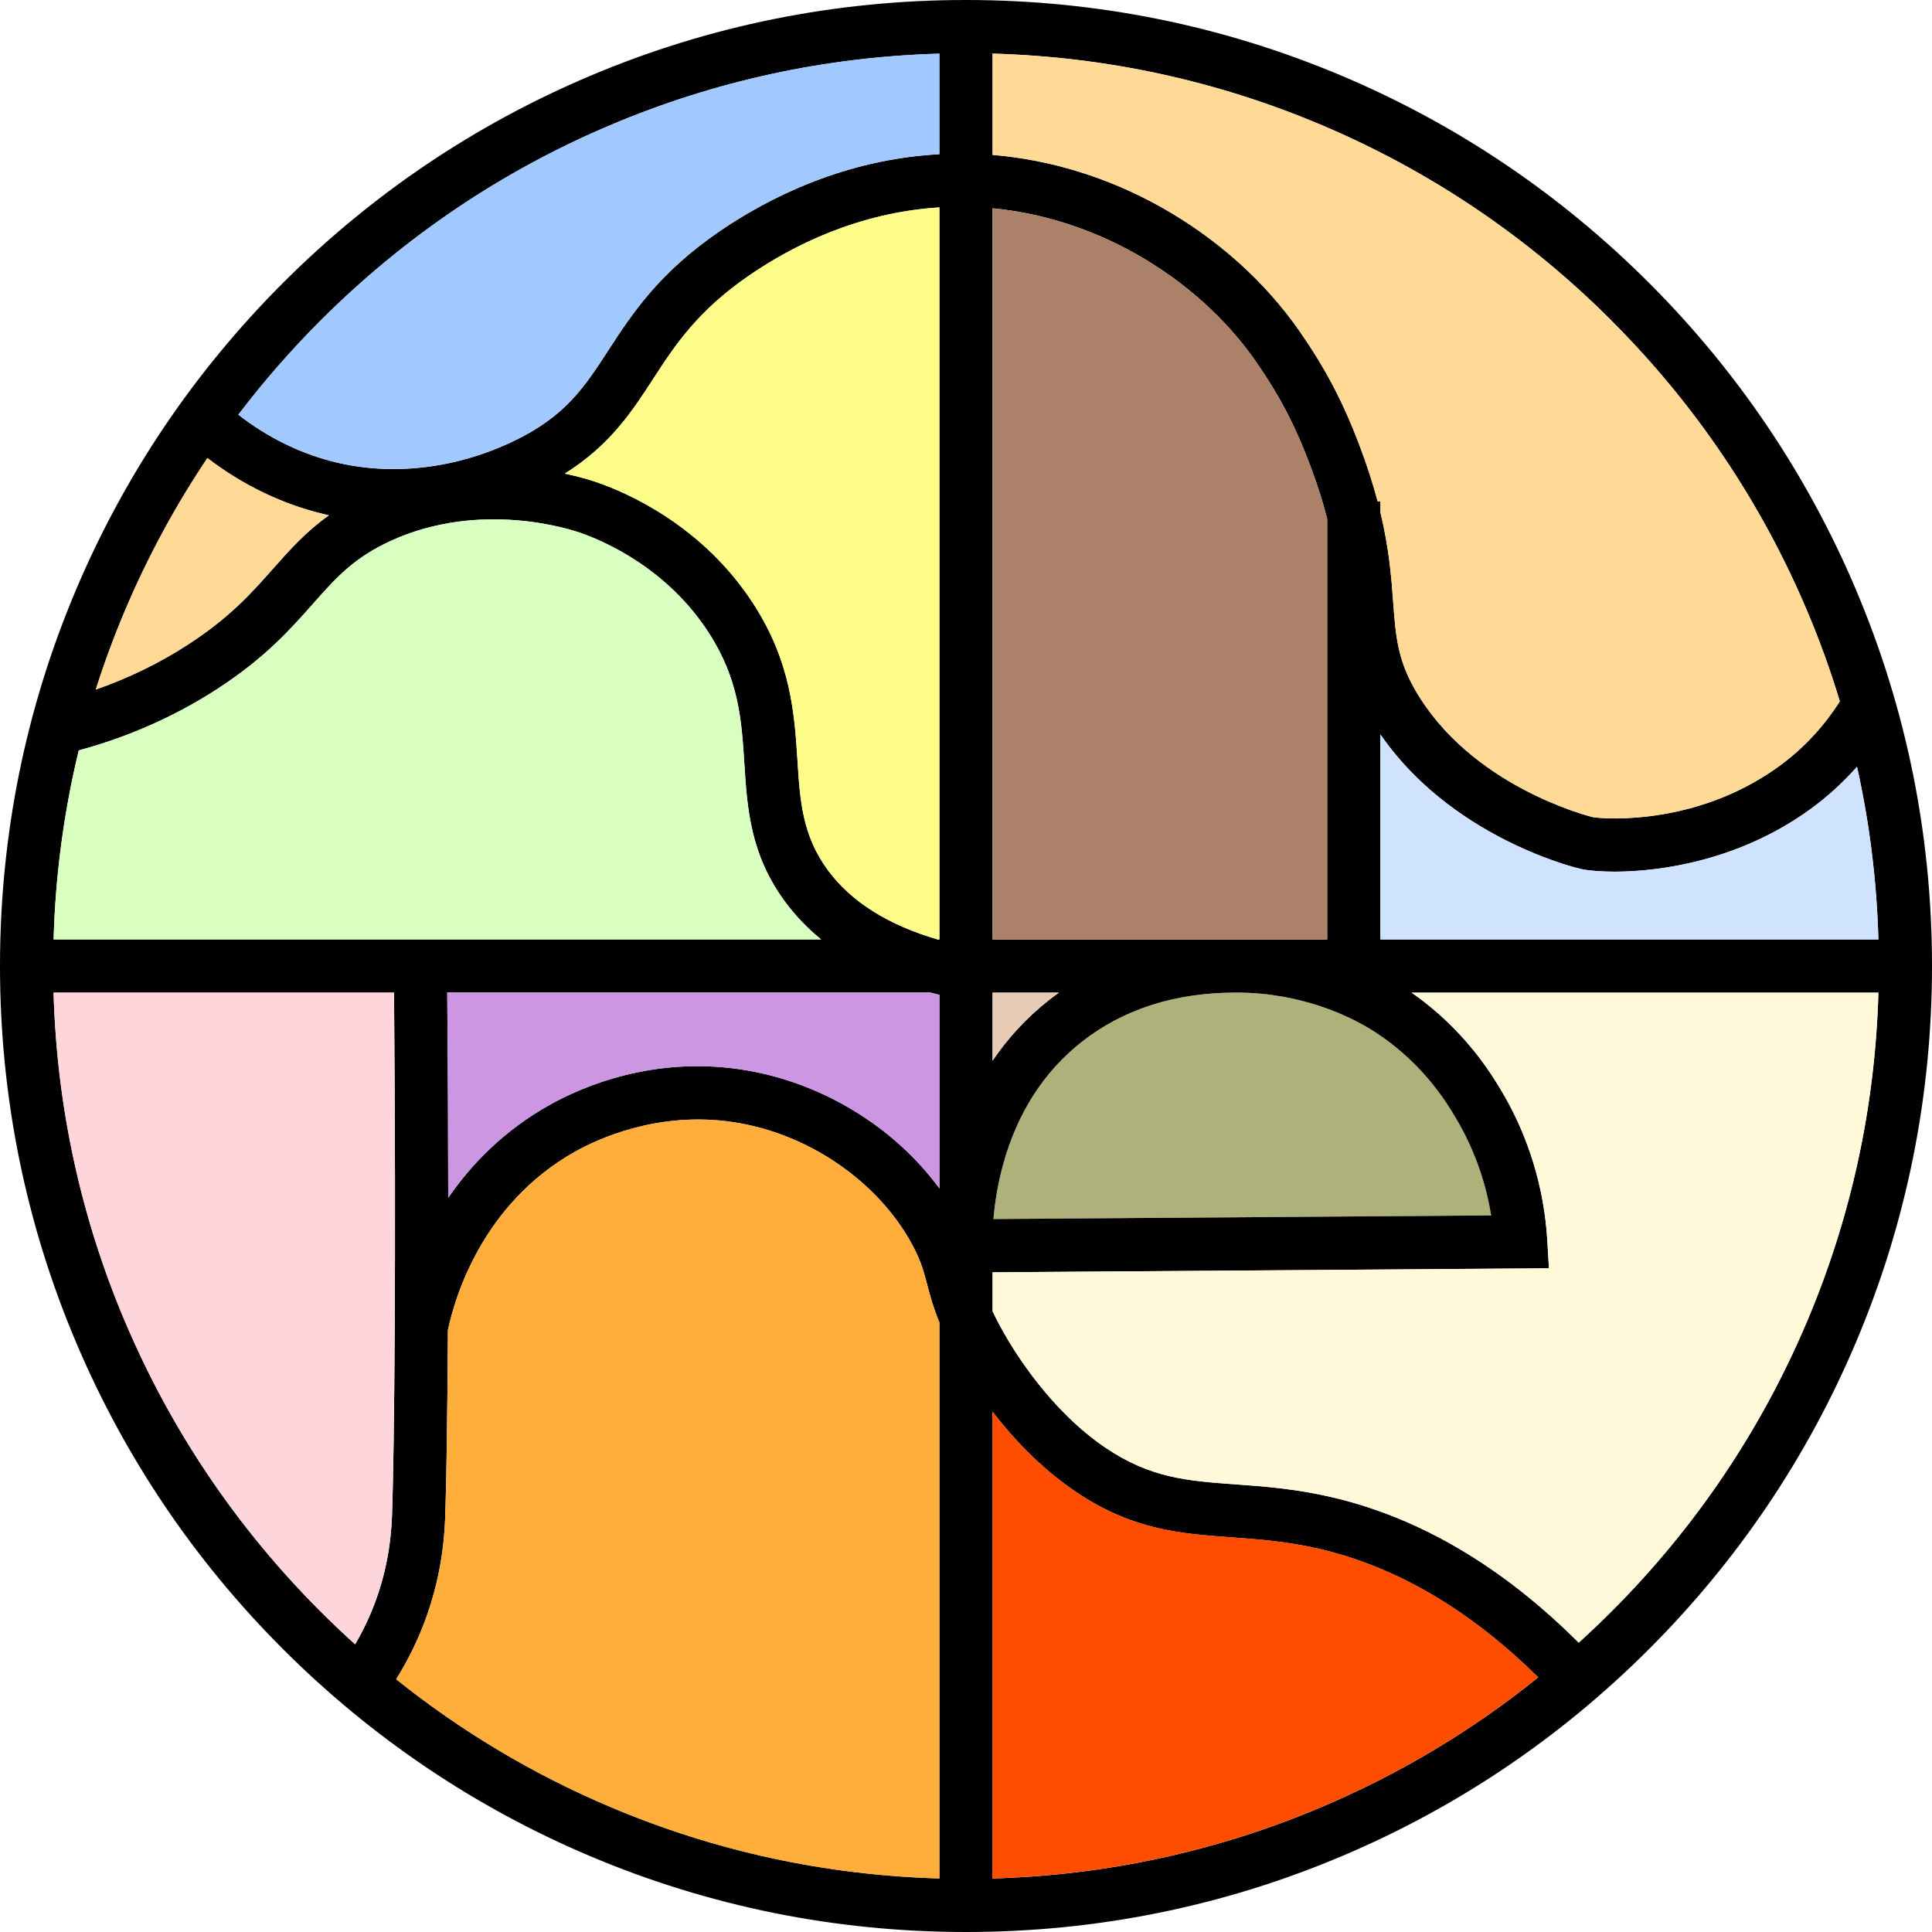
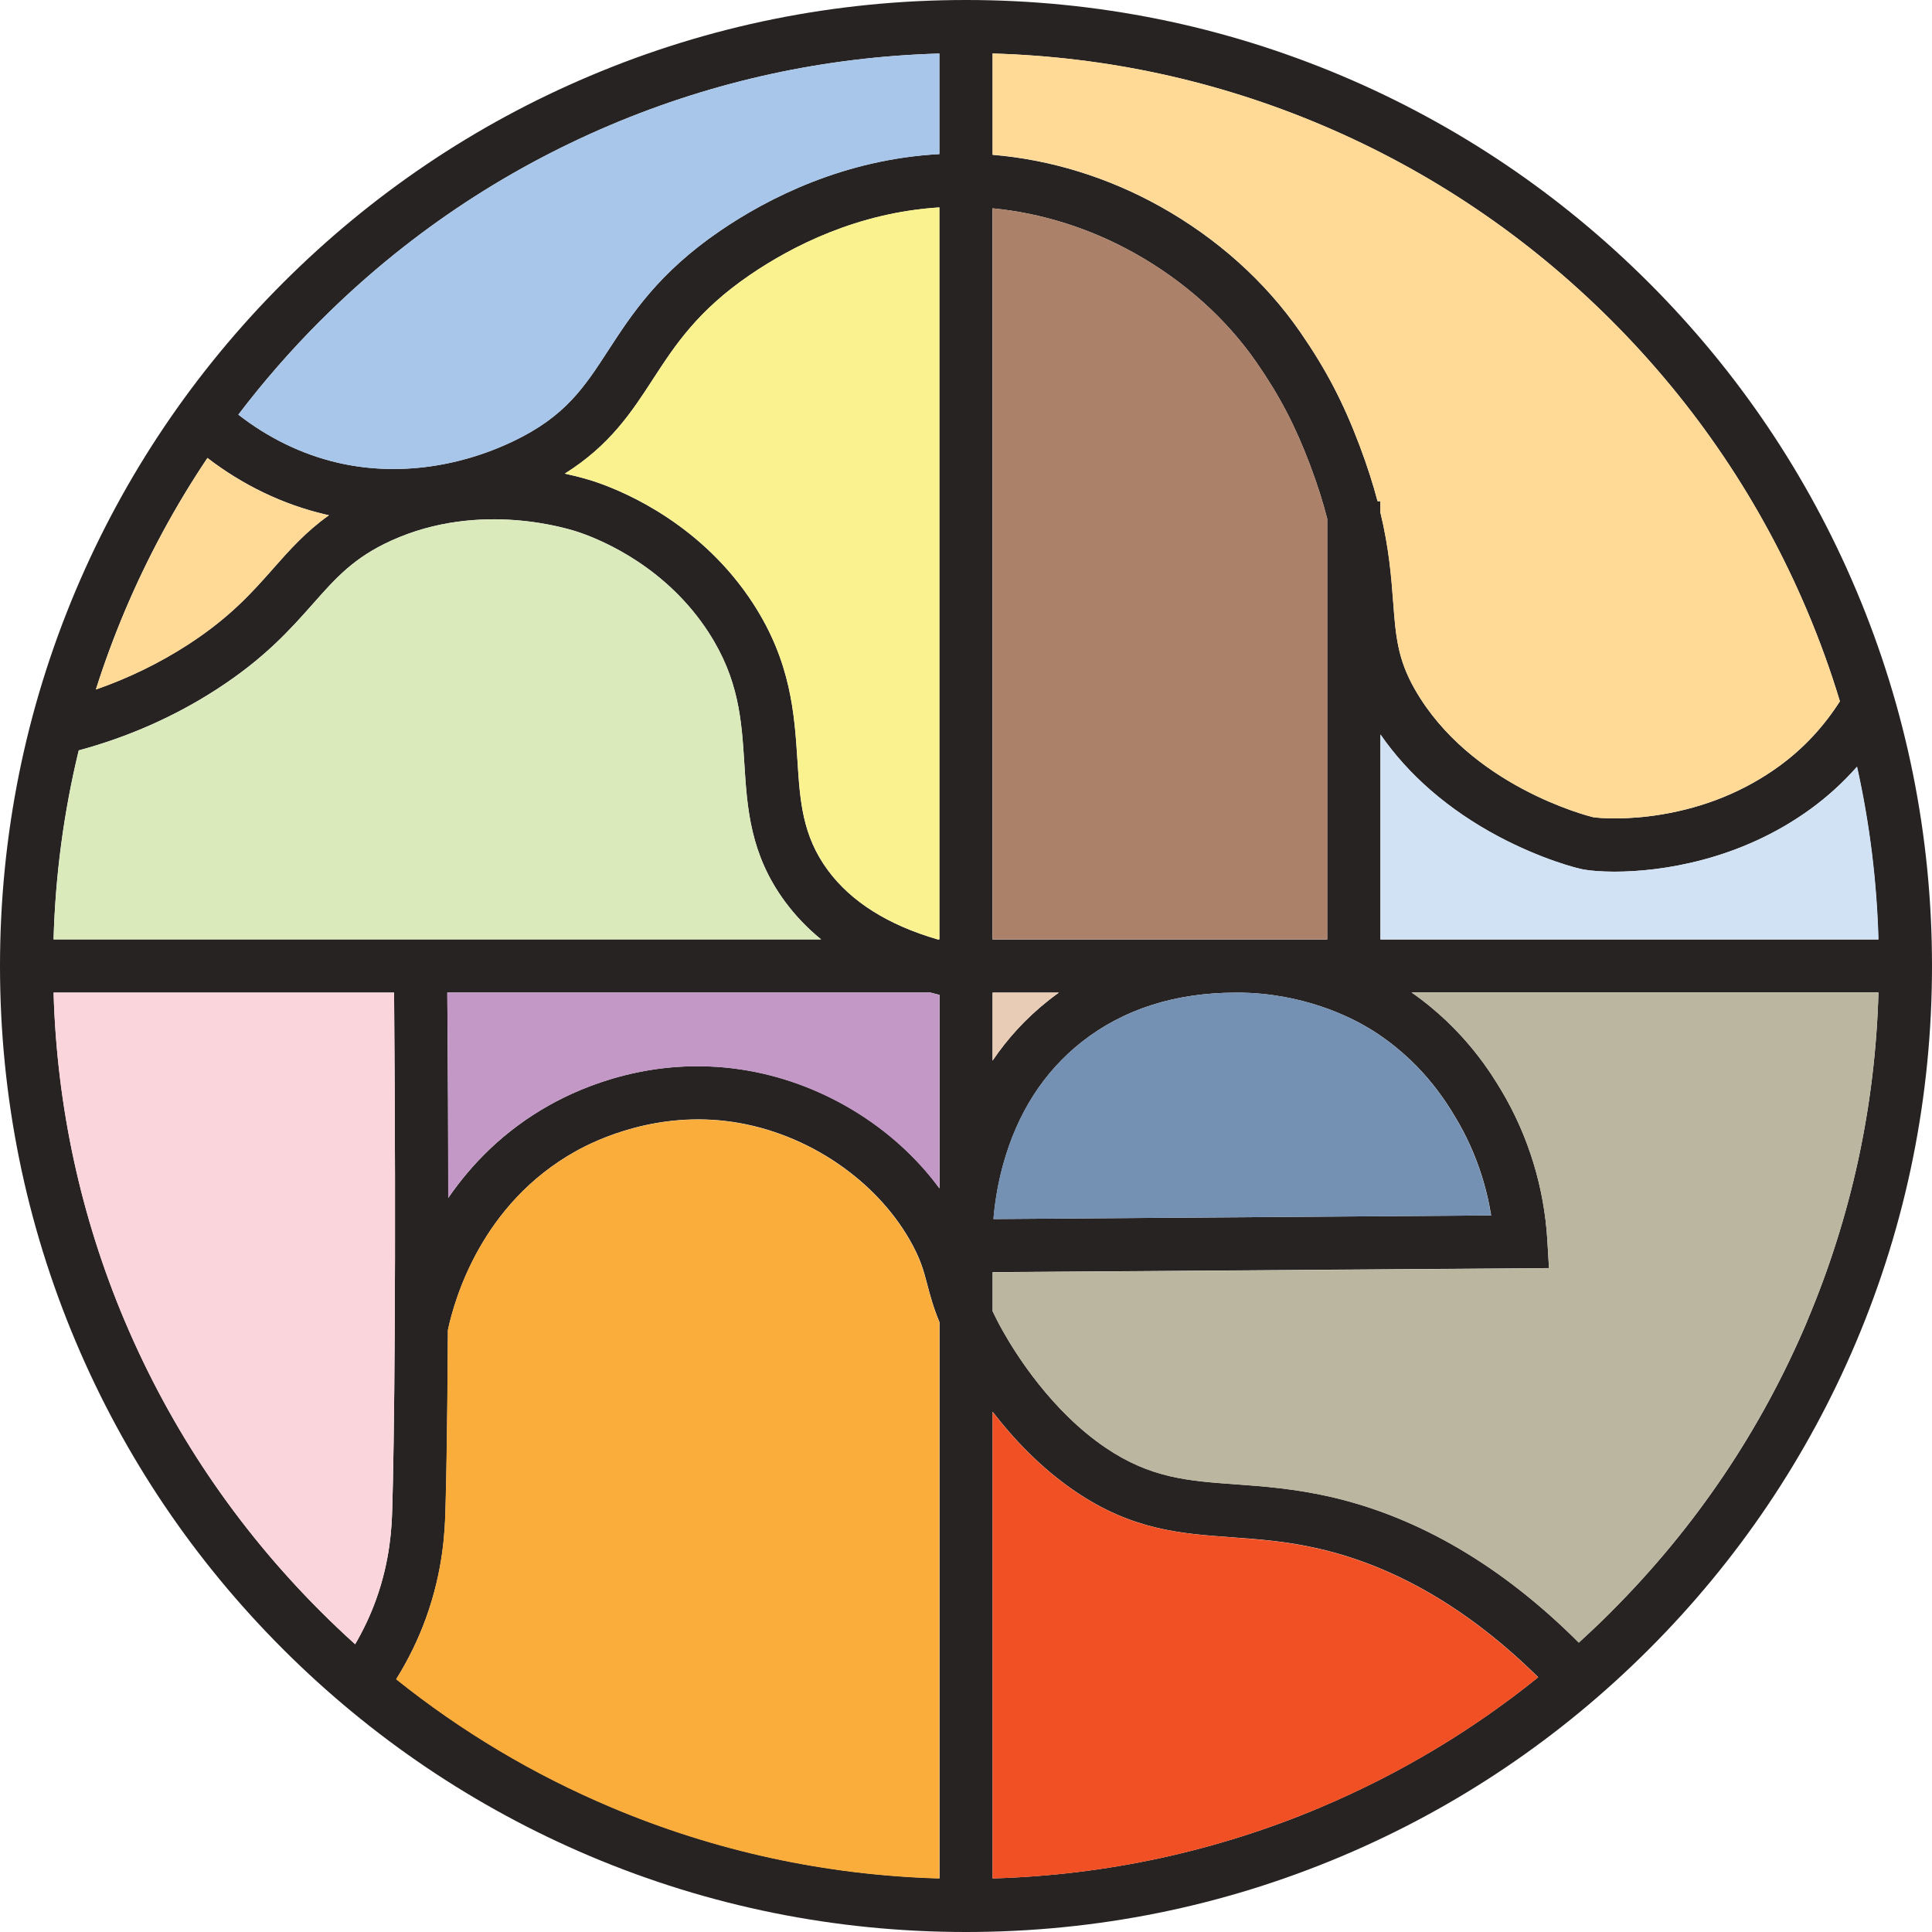
- <svg xmlns="http://www.w3.org/2000/svg" id="Layer_2" viewBox="0 0 513 513">
+ <svg xmlns="http://www.w3.org/2000/svg" id="Layer_2" viewBox="0 0 267 267">
  <defs>
-     <style>.cls-1{fill:#ffae3b;}.cls-2{fill:#656a00;isolation:isolate;opacity:.52;}.cls-3{fill:#cd96e3;}.cls-4{fill:#ffda96;}.cls-5{fill:#a2c9ff;}.cls-6{fill:#fffd8a;}.cls-7{fill:#e8cbb4;}.cls-8{fill:#ffd5dc;}.cls-9{clip-path:url(#clippath);}.cls-10{fill:none;}.cls-11{fill:#fff8d9;}.cls-12{fill:#d8ffbf;}.cls-13{fill:#ac8169;}.cls-14{fill:#ff4d00;}.cls-15{fill:#cfe3ff;}</style>
+     <style>.cls-1{fill:#c398c6;}.cls-2{fill:#daeabb;}.cls-3{fill:#fbd5dc;}.cls-4{fill:#ffda96;}.cls-5{fill:#a7c6e9;}.cls-6{fill:#ab8169;}.cls-7{fill:#fbad3c;}.cls-8{fill:#faf28e;}.cls-9{fill:#bbb69f;}.cls-10{fill:#e9ccb5;}.cls-11{clip-path:url(#clippath);}.cls-12{fill:none;}.cls-13{fill:#282323;}.cls-14{fill:#7490b2;}.cls-15{fill:#d1e2f4;}.cls-16{fill:#f05023;}</style>
    <clipPath id="clippath">
-       <rect class="cls-10" width="513" height="513" />
+       <rect class="cls-12" width="267" height="267" />
    </clipPath>
  </defs>
  <g id="Layer_1-2">
-     <g class="cls-9">
+     <g class="cls-11">
      <g>
-         <path d="M492.84,156.65c-12.92-30.54-31.41-57.97-54.97-81.53-23.55-23.55-50.98-42.05-81.53-54.97C324.71,6.78,291.12,0,256.5,0s-68.22,6.78-99.84,20.16c-30.54,12.92-57.97,31.41-81.53,54.97-23.55,23.55-42.05,50.99-54.97,81.53C6.78,188.29,0,221.88,0,256.5s6.78,68.22,20.16,99.84c12.92,30.54,31.41,57.98,54.97,81.53,23.55,23.55,50.99,42.05,81.53,54.97,31.63,13.38,65.22,20.16,99.84,20.16s68.22-6.78,99.84-20.16c30.54-12.92,57.98-31.41,81.53-54.97,23.55-23.55,42.05-50.98,54.97-81.53,13.38-31.63,20.16-65.22,20.16-99.84s-6.78-68.22-20.16-99.84h0Zm-129.64,116.21c14.07,8.43,20.84,19.78,23.38,24.05,5.51,9.25,8.15,18.38,9.36,25.82l-132.15,.96c.32-3.86,1.04-8.93,2.57-14.5,3.77-13.68,10.81-24.63,20.91-32.57,10.99-8.64,24.7-13.03,40.76-13.06h.7c17.25,.1,29.84,6.54,34.45,9.3h0Zm-244.18,45.2c-.01-16.33-.09-34.58-.26-54.51H247.04c.79,.21,1.59,.42,2.4,.62v51.38c-12.18-16.6-31.76-28.46-52.78-31.6-23.31-3.47-41.85,4.45-50.82,9.48-12.08,6.78-20.7,15.71-26.83,24.62h0ZM20.91,199.25c13.19-3.57,25.5-9.01,36.62-16.21,12.8-8.27,19.58-15.94,25.57-22.71,6.06-6.84,10.84-12.25,20.78-16.77,23.69-10.77,47.49-3.03,50.13-2.11,6.6,2.29,23.12,9.48,34.15,26.52,8.05,12.44,8.74,23.28,9.48,34.76,.76,11.87,1.54,24.14,10.82,36.71,2.71,3.68,5.9,7.01,9.56,10H14.23c.48-17.06,2.72-33.83,6.68-50.19h0Zm331.51,50.2h-88.86V55.31c12.98,1.25,25.89,5.31,37.74,11.94,13.1,7.33,24.27,17.33,32.29,28.92,6.16,8.9,10.28,16.77,14.21,27.18,2.04,5.38,3.51,10.14,4.6,14.42v111.67h0Zm-102.98,0h-.45c-13.19-3.85-22.97-10.01-29.15-18.38-6.82-9.24-7.41-18.5-8.09-29.23-.78-12.19-1.66-26-11.72-41.54-13.4-20.72-33.39-29.41-41.37-32.18-1.41-.49-4.45-1.46-8.68-2.37,12.02-7.54,17.79-16.41,23.39-25.04,5.8-8.94,11.81-18.18,25.74-27.7,11.21-7.67,28.66-16.59,50.33-17.94V249.44h0Zm14.12,14.13h17.6c-.88,.63-1.75,1.28-2.61,1.96-6.23,4.89-11.13,10.4-14.99,16.1v-18.05h0Zm102.98-14.12v-54.42c7.43,10.78,18.15,20.07,31.33,27.07,11.34,6.03,20.93,8.51,22.69,8.8,1.89,.31,4.7,.55,8.17,.55,12.38,0,33.3-3.04,51.98-16.6,4.54-3.29,8.67-7.06,12.37-11.26,3.34,14.99,5.24,30.3,5.68,45.86h-132.23Zm61.34-164.32c22.26,22.26,39.74,48.18,51.95,77.04,3.34,7.89,6.24,15.91,8.7,24.05-4.34,6.8-9.74,12.58-16.11,17.21-9.1,6.6-19.64,10.93-31.33,12.85-9.02,1.49-16.01,1.02-18.1,.7-1.45-.35-32.64-8.32-47.29-33.91-4.64-8.11-5.11-14.41-5.76-23.13-.48-6.52-1.04-14.08-3.39-23.88v-2.96h-.75c-1.18-4.44-2.72-9.33-4.77-14.75-4.37-11.56-8.95-20.31-15.82-30.22-9.24-13.35-22.04-24.83-37.01-33.21-13.96-7.81-29.26-12.53-44.64-13.8V14.23c30.23,.86,59.55,7.22,87.28,18.94,28.86,12.21,54.78,29.68,77.04,51.94h0Zm-342.77,0c22.26-22.26,48.18-39.74,77.04-51.94,27.72-11.73,57.05-18.08,87.28-18.94v26.69c-25.24,1.36-45.42,11.62-58.3,20.42-16.26,11.12-23.35,22.03-29.61,31.66-6.37,9.81-11.4,17.55-25.22,24.14-15.1,7.21-31.72,9.22-46.8,5.67-9.37-2.21-18.33-6.57-26.21-12.72,6.66-8.76,13.94-17.11,21.82-24.99h0Zm-30.04,36.49c9.37,7.21,20.02,12.34,31.19,14.96,.36,.08,.71,.16,1.07,.24-6.13,4.36-10.39,9.17-14.81,14.16-5.65,6.38-11.49,12.98-22.66,20.21-7.55,4.89-15.73,8.87-24.42,11.9,2.25-7.06,4.82-14.04,7.73-20.92,6.04-14.27,13.36-27.81,21.91-40.55h0Zm-21.91,229.23c-11.73-27.72-18.08-57.05-18.94-87.28H104.63c.6,71.31,.05,121.1-.49,137.56-.13,3.89-.42,13.02-4.34,23.79-1.46,4.03-3.3,7.94-5.5,11.69-3.12-2.82-6.19-5.73-9.18-8.72-22.26-22.26-39.74-48.18-51.94-77.04h0Zm72.03,95.03c3.2-5.12,5.84-10.53,7.88-16.14,4.69-12.89,5.03-23.59,5.18-28.16,.27-8.28,.55-24.92,.68-48.42,1.77-8.39,9.01-33.49,33.82-47.4,5.96-3.34,21.96-10.79,41.83-7.83,9.81,1.46,19.45,5.28,27.87,11.06,8,5.48,14.57,12.44,19,20.12,2.94,5.11,3.75,8.17,4.76,12.05,.75,2.86,1.57,5.97,3.22,9.96v147.64c-30.23-.86-59.56-7.22-87.28-18.94-20.57-8.7-39.64-20.08-56.96-33.95h0Zm245.65,33.96c-27.72,11.73-57.05,18.08-87.28,18.94v-123.91c5.53,7.19,12.89,15.02,22.07,21.23,15.08,10.2,27.86,11.13,41.38,12.11,7.23,.52,14.7,1.07,23.31,3.06,20.42,4.73,39.94,16.19,58.11,34.11-17.49,14.1-36.77,25.65-57.59,34.46h0Zm128.99-128.99c-12.21,28.86-29.68,54.78-51.94,77.04-2.84,2.84-5.74,5.59-8.69,8.28-20.29-20.26-42.36-33.26-65.69-38.66-9.68-2.24-18.07-2.85-25.48-3.38-12.59-.91-22.53-1.63-34.48-9.72-14.36-9.72-23.82-24.84-27.22-30.89-1.13-2-2.03-3.76-2.77-5.34v-10.35l147.73-1.07-.44-7.43c-.83-13.99-5.02-27.7-12.14-39.64-2.51-4.21-9.69-16.26-23.9-26.12h123.96c-.86,30.23-7.22,59.55-18.94,87.28h0Z" />
-         <path class="cls-2" d="M328.04,263.56c-16.06,.03-29.77,4.43-40.76,13.06-10.1,7.94-17.14,18.89-20.91,32.57-1.54,5.57-2.25,10.63-2.57,14.5l132.15-.96c-1.21-7.44-3.84-16.57-9.36-25.82-2.55-4.27-9.32-15.62-23.38-24.05-4.61-2.76-17.2-9.2-34.45-9.3h-.7Z" />
-         <path class="cls-4" d="M369.93,159.93c.65,8.72,1.11,15.02,5.76,23.13,14.65,25.59,45.85,33.56,47.29,33.91,2.1,.32,9.08,.78,18.1-.7,11.7-1.93,22.24-6.25,31.33-12.85,6.37-4.62,11.77-10.4,16.11-17.21-2.46-8.14-5.36-16.16-8.7-24.05-12.21-28.86-29.68-54.78-51.94-77.04-22.26-22.26-48.18-39.74-77.04-51.94-27.72-11.73-57.05-18.08-87.28-18.94v26.89c15.38,1.28,30.68,5.99,44.64,13.8,14.97,8.38,27.77,19.86,37.01,33.21,6.86,9.91,11.44,18.67,15.81,30.22,2.05,5.42,3.6,10.31,4.77,14.75h.75v2.96c2.35,9.8,2.91,17.36,3.39,23.88h0Z" />
-         <path class="cls-13" d="M263.56,249.44h88.86v-111.67c-1.09-4.29-2.57-9.04-4.61-14.42-3.93-10.41-8.05-18.28-14.21-27.18-8.02-11.59-19.19-21.59-32.29-28.92-11.84-6.63-24.76-10.69-37.74-11.94V249.44h0Z" />
-         <path class="cls-7" d="M263.56,281.62c3.86-5.7,8.76-11.21,14.99-16.1,.86-.67,1.73-1.33,2.61-1.96h-17.6v18.05h0Z" />
-         <path class="cls-14" d="M327.01,408.2c-13.52-.98-26.3-1.9-41.38-12.11-9.18-6.21-16.53-14.04-22.07-21.23v123.91c30.23-.86,59.55-7.22,87.28-18.94,20.82-8.81,40.1-20.35,57.59-34.46-18.17-17.92-37.69-29.39-58.11-34.11-8.61-1.99-16.08-2.53-23.31-3.06h0Z" />
-         <path class="cls-11" d="M427.89,427.89c22.26-22.26,39.74-48.18,51.94-77.04,11.73-27.72,18.08-57.05,18.94-87.28h-123.96c14.21,9.87,21.39,21.92,23.9,26.12,7.12,11.94,11.32,25.65,12.14,39.64l.44,7.43-147.73,1.07v10.35c.74,1.58,1.64,3.34,2.76,5.34,3.4,6.05,12.87,21.18,27.22,30.89,11.95,8.09,21.89,8.81,34.48,9.72,7.4,.54,15.8,1.14,25.48,3.38,23.33,5.4,45.4,18.4,65.69,38.66,2.95-2.68,5.85-5.44,8.69-8.28h0Z" />
-         <path class="cls-12" d="M208.47,239.45c-9.28-12.58-10.07-24.85-10.82-36.72-.73-11.48-1.43-22.32-9.48-34.76-11.03-17.04-27.56-24.22-34.15-26.52-2.64-.92-26.44-8.65-50.13,2.11-9.94,4.52-14.73,9.93-20.78,16.77-5.99,6.76-12.77,14.43-25.57,22.71-11.13,7.19-23.43,12.63-36.62,16.21-3.96,16.36-6.2,33.13-6.68,50.19H218.03c-3.66-2.98-6.85-6.32-9.56-9.99h0Z" />
-         <path class="cls-6" d="M249.44,55.07c-21.68,1.35-39.12,10.27-50.33,17.94-13.93,9.52-19.93,18.76-25.74,27.7-5.6,8.62-11.37,17.5-23.39,25.04,4.24,.9,7.28,1.88,8.68,2.37,7.97,2.77,27.96,11.47,41.37,32.18,10.05,15.54,10.93,29.35,11.71,41.54,.68,10.73,1.28,19.99,8.09,29.23,6.18,8.37,15.96,14.53,29.15,18.38h.45V55.07Z" />
-         <path class="cls-3" d="M249.43,264.18c-.81-.2-1.61-.41-2.4-.62H118.75c.17,19.93,.24,38.18,.26,54.51,6.12-8.91,14.75-17.84,26.83-24.62,8.97-5.03,27.51-12.96,50.82-9.49,21.02,3.13,40.6,14.99,52.78,31.6v-51.38h0Z" />
-         <path class="cls-15" d="M493.09,203.58c-3.71,4.2-7.84,7.97-12.37,11.26-18.67,13.56-39.6,16.6-51.98,16.6-3.48,0-6.28-.24-8.17-.55-1.76-.29-11.35-2.78-22.69-8.8-13.18-7-23.9-16.29-31.33-27.07v54.42h132.23c-.44-15.55-2.34-30.87-5.68-45.86Z" />
-         <path class="cls-5" d="M249.43,14.23c-30.23,.86-59.55,7.22-87.28,18.94-28.86,12.21-54.78,29.68-77.04,51.94-7.88,7.88-15.16,16.22-21.82,24.99,7.88,6.15,16.84,10.51,26.21,12.72,15.08,3.55,31.7,1.54,46.8-5.67,13.82-6.6,18.85-14.34,25.22-24.14,6.26-9.63,13.35-20.54,29.61-31.66,12.88-8.8,33.07-19.07,58.3-20.42V14.23Z" />
-         <path class="cls-8" d="M33.17,350.84c12.21,28.86,29.68,54.78,51.94,77.04,3,3,6.06,5.9,9.18,8.72,2.19-3.75,4.03-7.66,5.5-11.69,3.92-10.78,4.22-19.9,4.34-23.79,.54-16.46,1.09-66.25,.49-137.56H14.23c.86,30.23,7.22,59.55,18.94,87.28Z" />
-         <path class="cls-1" d="M249.44,498.77v-147.64c-1.65-4-2.47-7.1-3.22-9.96-1.02-3.88-1.82-6.94-4.76-12.05-4.43-7.68-11-14.64-19-20.12-8.43-5.77-18.07-9.59-27.87-11.06-19.87-2.96-35.87,4.49-41.83,7.83-24.8,13.91-32.05,39.01-33.82,47.4-.13,23.5-.41,40.14-.68,48.42-.15,4.57-.5,15.27-5.18,28.16-2.04,5.61-4.68,11.01-7.88,16.14,17.32,13.88,36.4,25.26,56.96,33.96,27.72,11.73,57.05,18.08,87.28,18.94h0Z" />
-         <path class="cls-4" d="M72.52,150.97c4.42-4.99,8.68-9.8,14.81-14.16-.36-.08-.71-.15-1.07-.24-11.17-2.63-21.82-7.76-31.19-14.96-8.55,12.74-15.87,26.29-21.91,40.55-2.91,6.88-5.48,13.86-7.73,20.92,8.69-3.03,16.87-7.01,24.42-11.9,11.17-7.23,17.01-13.82,22.66-20.21h0Z" />
+         <path class="cls-13" d="M256.51,81.53c-6.72-15.9-16.35-30.17-28.61-42.43-12.26-12.26-26.54-21.88-42.43-28.61C169,3.53,151.52,0,133.5,0s-35.51,3.53-51.97,10.49c-15.9,6.72-30.17,16.35-42.43,28.61-12.26,12.26-21.88,26.54-28.61,42.43C3.53,98,0,115.48,0,133.5s3.53,35.51,10.49,51.97c6.72,15.9,16.35,30.17,28.61,42.43,12.26,12.26,26.54,21.88,42.43,28.61,16.46,6.96,33.95,10.49,51.97,10.49s35.51-3.53,51.97-10.49c15.9-6.72,30.17-16.35,42.43-28.61s21.88-26.54,28.61-42.43c6.96-16.46,10.49-33.95,10.49-51.97s-3.53-35.51-10.49-51.97h0Zm-67.47,60.48c7.32,4.39,10.84,10.3,12.17,12.52,2.87,4.81,4.24,9.57,4.87,13.44l-68.78,.5c.17-2.01,.54-4.65,1.34-7.54,1.96-7.12,5.63-12.82,10.88-16.95,5.72-4.5,12.86-6.78,21.22-6.8h.37c8.98,.05,15.53,3.4,17.93,4.84h0Zm-127.09,23.53c0-8.5-.05-18-.13-28.37h66.77c.41,.11,.83,.22,1.25,.32v26.74c-6.34-8.64-16.53-14.82-27.47-16.44-12.13-1.81-21.78,2.32-26.45,4.94-6.29,3.53-10.78,8.18-13.96,12.81h0ZM10.88,103.7c6.87-1.86,13.27-4.69,19.06-8.44,6.66-4.31,10.19-8.3,13.31-11.82,3.15-3.56,5.64-6.38,10.82-8.73,12.33-5.6,24.72-1.58,26.09-1.1,3.43,1.19,12.03,4.93,17.77,13.8,4.19,6.48,4.55,12.12,4.93,18.09,.39,6.18,.8,12.57,5.63,19.11,1.41,1.91,3.07,3.65,4.97,5.2H7.4c.25-8.88,1.41-17.61,3.48-26.12h0Zm172.54,26.13h-46.25V28.79c6.75,.65,13.48,2.76,19.64,6.21,6.82,3.82,12.63,9.02,16.81,15.05,3.21,4.63,5.35,8.73,7.4,14.14,1.06,2.8,1.83,5.28,2.4,7.51v58.12h0Zm-53.6,0h-.24c-6.86-2-11.96-5.21-15.17-9.56-3.55-4.81-3.86-9.63-4.21-15.21-.41-6.34-.86-13.53-6.1-21.62-6.98-10.78-17.38-15.31-21.53-16.75-.73-.26-2.31-.76-4.52-1.23,6.26-3.93,9.26-8.54,12.17-13.03,3.02-4.65,6.15-9.46,13.4-14.42,5.84-3.99,14.92-8.63,26.19-9.34v101.16h0Zm7.35,7.35h9.16c-.46,.33-.91,.67-1.36,1.02-3.24,2.55-5.79,5.41-7.8,8.38v-9.4h0Zm53.6-7.35v-28.32c3.87,5.61,9.45,10.44,16.3,14.09,5.9,3.14,10.89,4.43,11.81,4.58,.98,.16,2.44,.29,4.25,.29,6.44,0,17.33-1.58,27.05-8.64,2.36-1.71,4.51-3.67,6.44-5.86,1.74,7.8,2.73,15.77,2.96,23.87h-68.82Zm31.93-85.53c11.59,11.59,20.68,25.08,27.04,40.1,1.74,4.11,3.25,8.28,4.53,12.52-2.26,3.54-5.07,6.55-8.39,8.96-4.73,3.44-10.22,5.69-16.31,6.69-4.7,.77-8.33,.53-9.42,.36-.75-.18-16.99-4.33-24.61-17.65-2.42-4.22-2.66-7.5-3-12.04-.25-3.39-.54-7.33-1.77-12.43v-1.54h-.39c-.61-2.31-1.42-4.85-2.48-7.68-2.27-6.01-4.66-10.57-8.23-15.73-4.81-6.95-11.47-12.92-19.26-17.28-7.26-4.07-15.23-6.52-23.23-7.18V7.4c15.73,.45,31,3.76,45.42,9.86,15.02,6.35,28.51,15.45,40.1,27.04h0Zm-178.4,0c11.59-11.59,25.08-20.68,40.1-27.04,14.43-6.1,29.69-9.41,45.42-9.86v13.89c-13.13,.71-23.64,6.05-30.34,10.63-8.46,5.79-12.15,11.47-15.41,16.48-3.31,5.1-5.93,9.13-13.13,12.57-7.86,3.75-16.51,4.8-24.36,2.95-4.88-1.15-9.54-3.42-13.64-6.62,3.47-4.56,7.25-8.9,11.36-13.01h0Zm-15.63,18.99c4.88,3.75,10.42,6.42,16.24,7.79,.18,.04,.37,.08,.55,.12-3.19,2.27-5.41,4.77-7.71,7.37-2.94,3.32-5.98,6.76-11.79,10.52-3.93,2.54-8.19,4.62-12.71,6.19,1.17-3.68,2.51-7.31,4.02-10.89,3.14-7.42,6.95-14.47,11.4-21.11h0Zm-11.4,119.31c-6.1-14.43-9.41-29.69-9.86-45.43H54.46c.31,37.12,.02,63.03-.26,71.59-.07,2.03-.22,6.77-2.26,12.38-.76,2.1-1.72,4.13-2.86,6.08-1.63-1.47-3.22-2.98-4.78-4.54-11.59-11.59-20.68-25.08-27.04-40.1h0Zm37.49,49.46c1.66-2.67,3.04-5.48,4.1-8.4,2.44-6.71,2.62-12.28,2.7-14.66,.14-4.31,.29-12.97,.35-25.2,.92-4.36,4.69-17.43,17.6-24.67,3.1-1.74,11.43-5.62,21.77-4.08,5.1,.76,10.12,2.75,14.51,5.75,4.17,2.85,7.58,6.47,9.89,10.47,1.53,2.66,1.95,4.25,2.48,6.27,.39,1.49,.82,3.11,1.68,5.19v76.85c-15.73-.45-31-3.76-45.42-9.86-10.7-4.53-20.63-10.45-29.65-17.67h0Zm127.85,17.67c-14.43,6.1-29.69,9.41-45.43,9.86v-64.49c2.88,3.74,6.71,7.82,11.49,11.05,7.85,5.31,14.5,5.79,21.54,6.3,3.76,.27,7.65,.55,12.13,1.59,10.63,2.46,20.79,8.43,30.24,17.75-9.1,7.34-19.14,13.35-29.97,17.93h0Zm67.14-67.14c-6.35,15.02-15.45,28.51-27.04,40.1-1.48,1.48-2.99,2.91-4.52,4.31-10.56-10.55-22.05-17.31-34.19-20.12-5.04-1.16-9.41-1.48-13.26-1.76-6.55-.47-11.73-.85-17.95-5.06-7.47-5.06-12.4-12.93-14.17-16.08-.59-1.04-1.05-1.96-1.44-2.78v-5.39l76.89-.56-.23-3.87c-.43-7.28-2.62-14.42-6.32-20.63-1.31-2.19-5.05-8.46-12.44-13.6h64.52c-.44,15.73-3.76,31-9.86,45.43h0Z" />
+         <path class="cls-14" d="M170.73,137.18c-8.36,.02-15.49,2.3-21.22,6.8-5.26,4.13-8.92,9.83-10.89,16.95-.8,2.9-1.17,5.53-1.34,7.54l68.78-.5c-.63-3.87-2-8.62-4.87-13.44-1.32-2.22-4.85-8.13-12.17-12.52-2.4-1.44-8.95-4.79-17.93-4.84h-.37Z" />
+         <path class="cls-4" d="M192.54,83.24c.34,4.54,.58,7.82,3,12.04,7.62,13.32,23.86,17.47,24.61,17.65,1.09,.17,4.73,.41,9.42-.37,6.09-1,11.57-3.25,16.31-6.69,3.32-2.41,6.13-5.42,8.39-8.96-1.28-4.23-2.79-8.41-4.53-12.52-6.35-15.02-15.45-28.51-27.04-40.1-11.59-11.59-25.08-20.68-40.1-27.04-14.43-6.1-29.69-9.41-45.43-9.86v13.99c8,.66,15.97,3.12,23.23,7.18,7.79,4.36,14.45,10.33,19.26,17.28,3.57,5.16,5.96,9.71,8.23,15.73,1.07,2.82,1.87,5.36,2.48,7.68h.39v1.54c1.22,5.1,1.51,9.03,1.77,12.43h0Z" />
+         <path class="cls-6" d="M137.18,129.82h46.25v-58.12c-.57-2.23-1.34-4.71-2.4-7.51-2.05-5.42-4.19-9.51-7.4-14.14-4.18-6.03-9.99-11.24-16.81-15.05-6.16-3.45-12.89-5.56-19.64-6.21v101.04h0Z" />
+         <path class="cls-10" d="M137.18,146.57c2.01-2.97,4.56-5.83,7.8-8.38,.45-.35,.9-.69,1.36-1.02h-9.16v9.4h0Z" />
+         <path class="cls-16" d="M170.2,212.46c-7.04-.51-13.69-.99-21.54-6.3-4.78-3.23-8.61-7.31-11.49-11.05v64.49c15.73-.45,31-3.76,45.43-9.86,10.83-4.58,20.87-10.59,29.97-17.93-9.46-9.33-19.62-15.3-30.24-17.75-4.48-1.04-8.37-1.32-12.13-1.59h0Z" />
+         <path class="cls-9" d="M222.7,222.7c11.59-11.59,20.68-25.08,27.04-40.1,6.1-14.43,9.41-29.69,9.86-45.43h-64.52c7.39,5.14,11.13,11.41,12.44,13.6,3.7,6.22,5.89,13.35,6.32,20.63l.23,3.87-76.89,.56v5.39c.38,.82,.85,1.74,1.44,2.78,1.77,3.15,6.7,11.02,14.17,16.08,6.22,4.21,11.4,4.59,17.95,5.06,3.85,.28,8.22,.6,13.26,1.76,12.14,2.81,23.63,9.57,34.19,20.12,1.54-1.4,3.05-2.83,4.52-4.31h0Z" />
+         <path class="cls-2" d="M108.5,124.62c-4.83-6.55-5.24-12.93-5.63-19.11-.38-5.98-.74-11.62-4.93-18.09-5.74-8.87-14.34-12.61-17.77-13.8-1.37-.48-13.76-4.5-26.09,1.1-5.17,2.35-7.67,5.17-10.82,8.73-3.12,3.52-6.65,7.51-13.31,11.82-5.79,3.74-12.19,6.58-19.06,8.44-2.06,8.51-3.23,17.24-3.48,26.12H113.48c-1.9-1.55-3.56-3.29-4.97-5.2h0Z" />
+         <path class="cls-8" d="M129.82,28.66c-11.28,.7-20.36,5.35-26.19,9.34-7.25,4.95-10.37,9.76-13.4,14.42-2.92,4.49-5.92,9.11-12.17,13.03,2.21,.47,3.79,.98,4.52,1.23,4.15,1.44,14.55,5.97,21.53,16.75,5.23,8.09,5.69,15.28,6.1,21.62,.36,5.58,.66,10.41,4.21,15.21,3.21,4.36,8.31,7.56,15.17,9.56h.24V28.66Z" />
+         <path class="cls-1" d="M129.82,137.5c-.42-.1-.84-.21-1.25-.32H61.81c.09,10.37,.13,19.87,.13,28.37,3.19-4.64,7.67-9.29,13.96-12.81,4.67-2.62,14.32-6.74,26.45-4.94,10.94,1.63,21.13,7.8,27.47,16.44v-26.74h0Z" />
+         <path class="cls-15" d="M256.64,105.96c-1.93,2.19-4.08,4.15-6.44,5.86-9.72,7.06-20.61,8.64-27.05,8.64-1.81,0-3.27-.12-4.25-.29-.92-.15-5.91-1.45-11.81-4.58-6.86-3.64-12.44-8.48-16.3-14.09v28.32h68.82c-.23-8.09-1.22-16.07-2.96-23.87Z" />
+         <path class="cls-5" d="M129.82,7.4c-15.73,.45-31,3.76-45.42,9.86-15.02,6.35-28.51,15.45-40.1,27.04-4.1,4.1-7.89,8.44-11.36,13.01,4.1,3.2,8.76,5.47,13.64,6.62,7.85,1.85,16.5,.8,24.36-2.95,7.19-3.43,9.81-7.46,13.13-12.57,3.26-5.01,6.95-10.69,15.41-16.48,6.7-4.58,17.21-9.92,30.34-10.63V7.4Z" />
+         <path class="cls-3" d="M17.26,182.6c6.35,15.02,15.45,28.51,27.04,40.1,1.56,1.56,3.15,3.07,4.78,4.54,1.14-1.95,2.1-3.99,2.86-6.08,2.04-5.61,2.19-10.36,2.26-12.38,.28-8.57,.57-34.48,.26-71.59H7.4c.45,15.73,3.76,31,9.86,45.43Z" />
+         <path class="cls-7" d="M129.82,259.59v-76.84c-.86-2.08-1.28-3.7-1.68-5.19-.53-2.02-.95-3.61-2.48-6.27-2.3-4-5.72-7.62-9.89-10.47-4.39-3-9.4-4.99-14.51-5.75-10.34-1.54-18.67,2.34-21.77,4.08-12.91,7.24-16.68,20.31-17.6,24.67-.07,12.23-.21,20.89-.35,25.2-.08,2.38-.26,7.95-2.7,14.66-1.06,2.92-2.43,5.73-4.1,8.4,9.02,7.22,18.94,13.15,29.65,17.67,14.43,6.1,29.69,9.41,45.43,9.86h0Z" />
+         <path class="cls-4" d="M37.75,78.58c2.3-2.6,4.52-5.1,7.71-7.37-.18-.04-.37-.08-.55-.12-5.81-1.37-11.36-4.04-16.24-7.79-4.45,6.63-8.26,13.68-11.4,21.11-1.51,3.58-2.85,7.21-4.02,10.89,4.52-1.58,8.78-3.65,12.71-6.19,5.81-3.76,8.85-7.2,11.79-10.52h0Z" />
      </g>
    </g>
  </g>
</svg>
